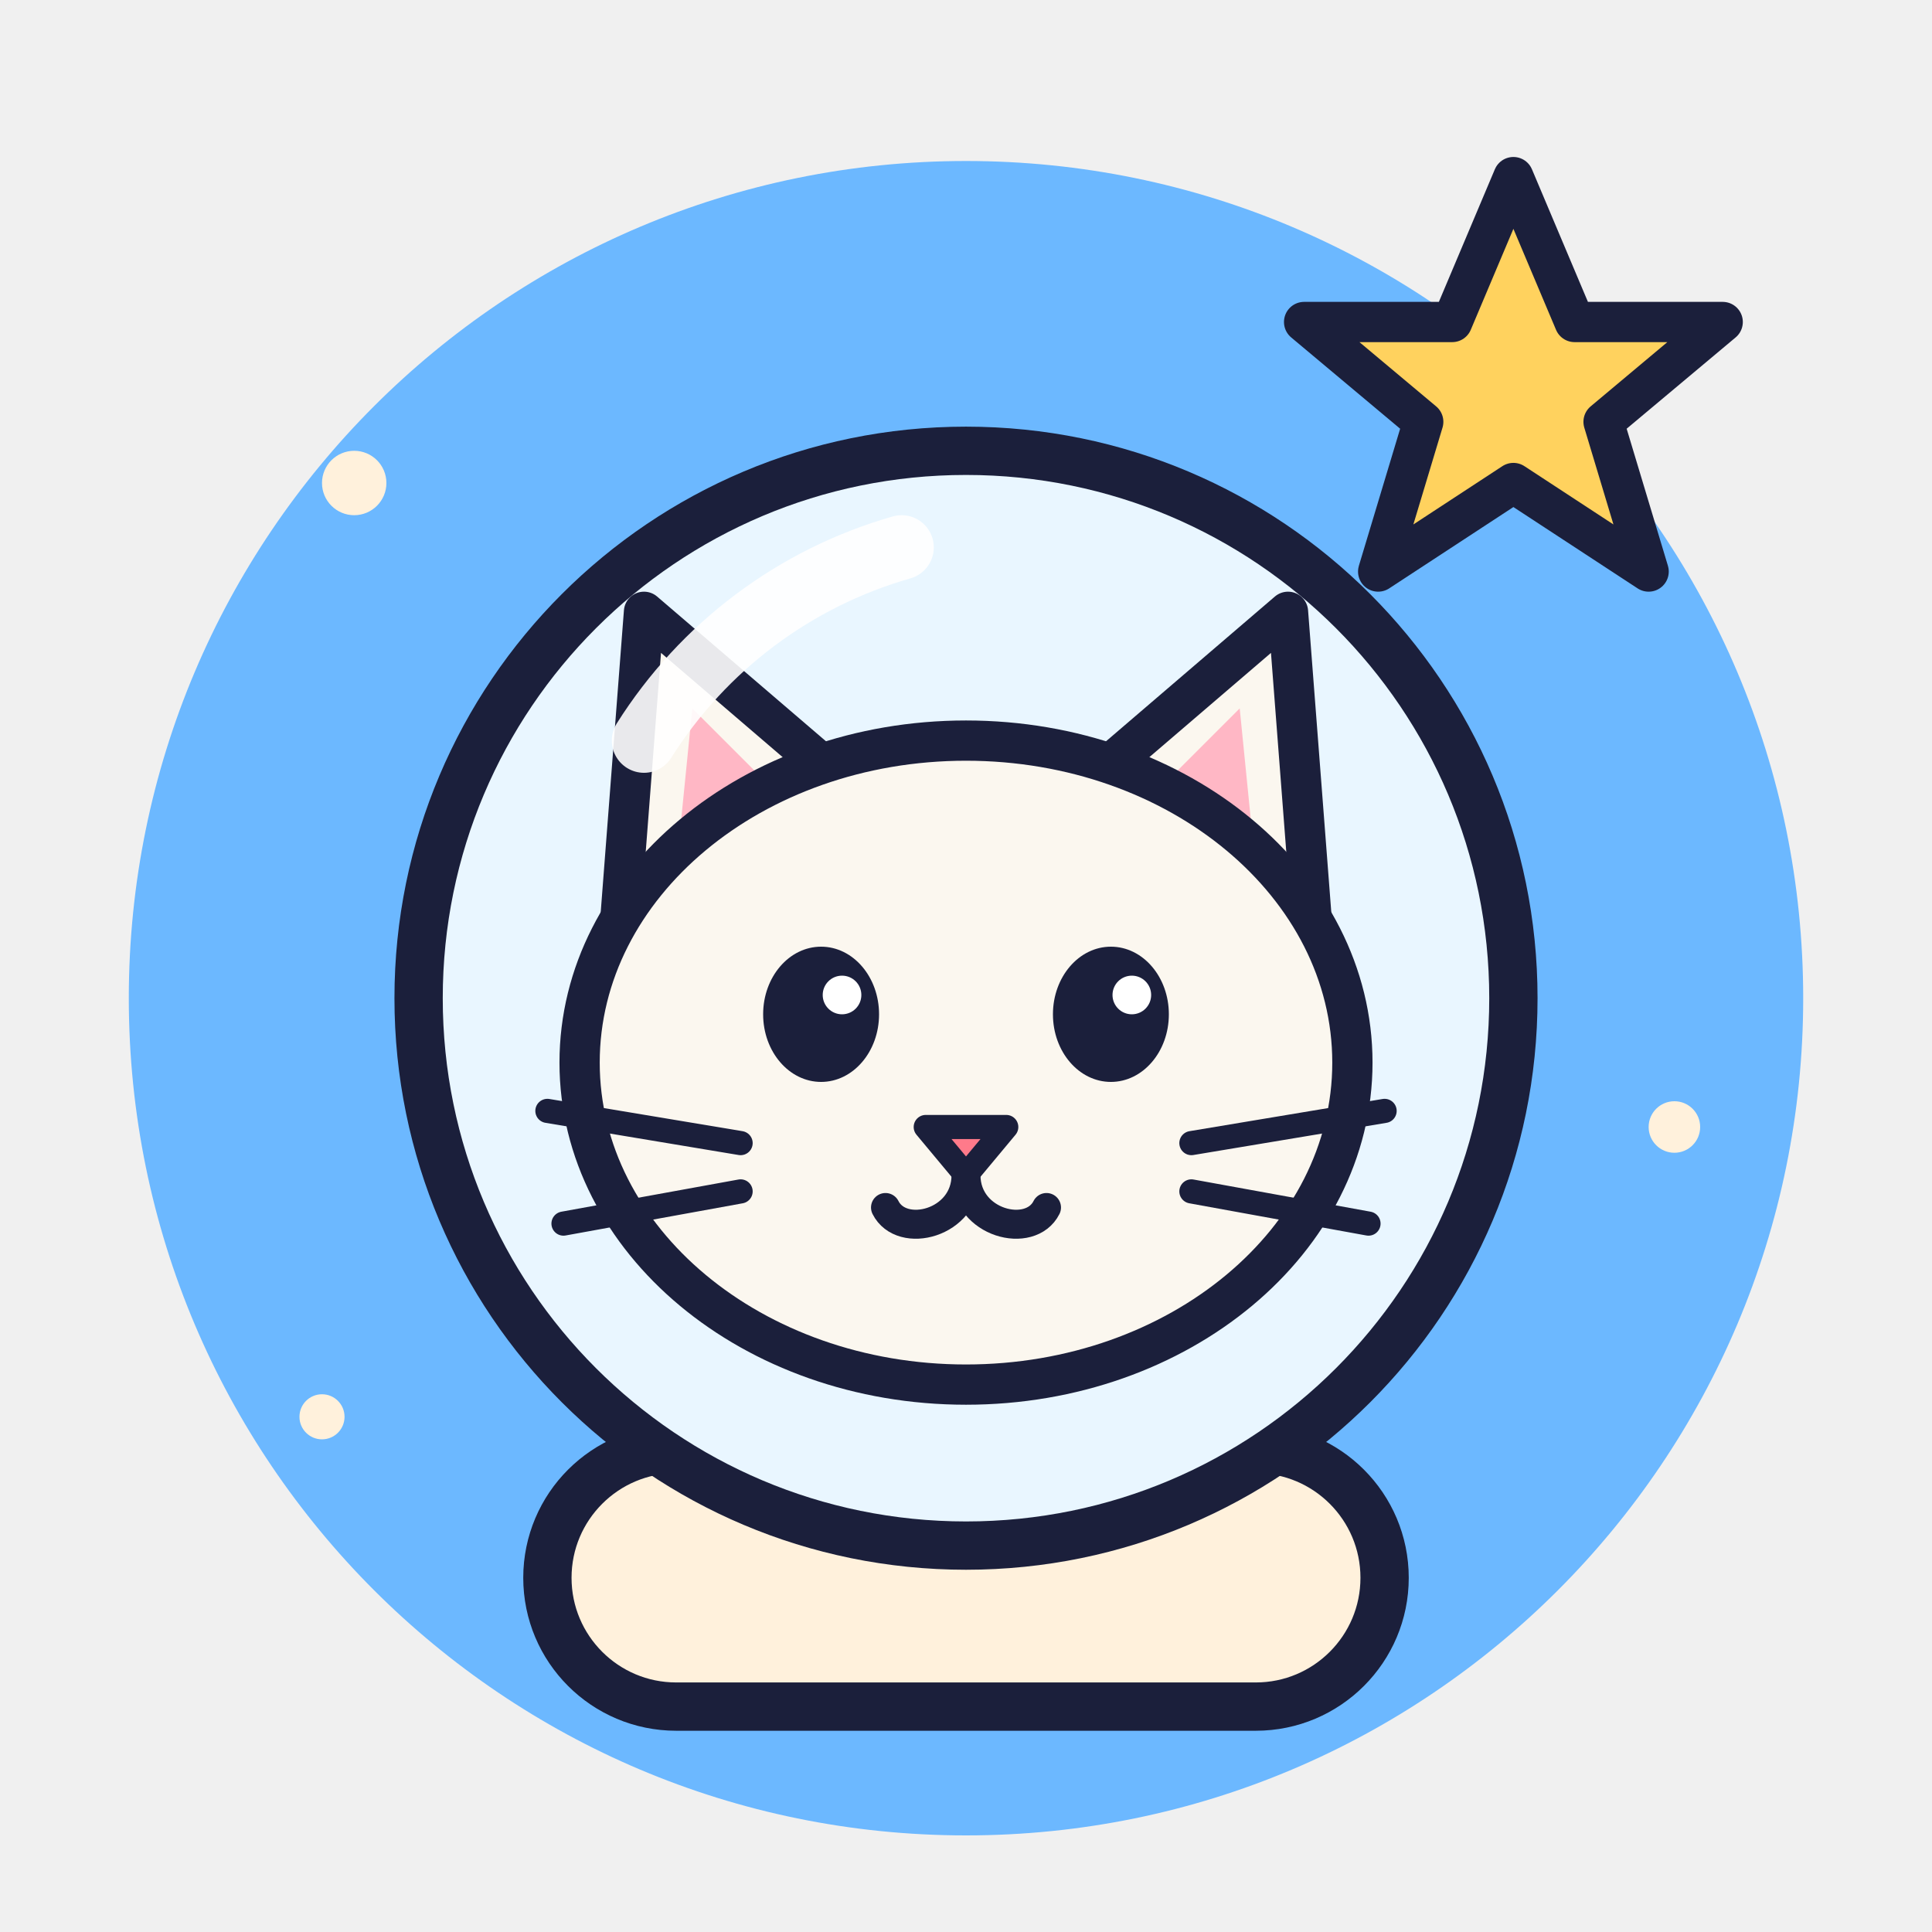
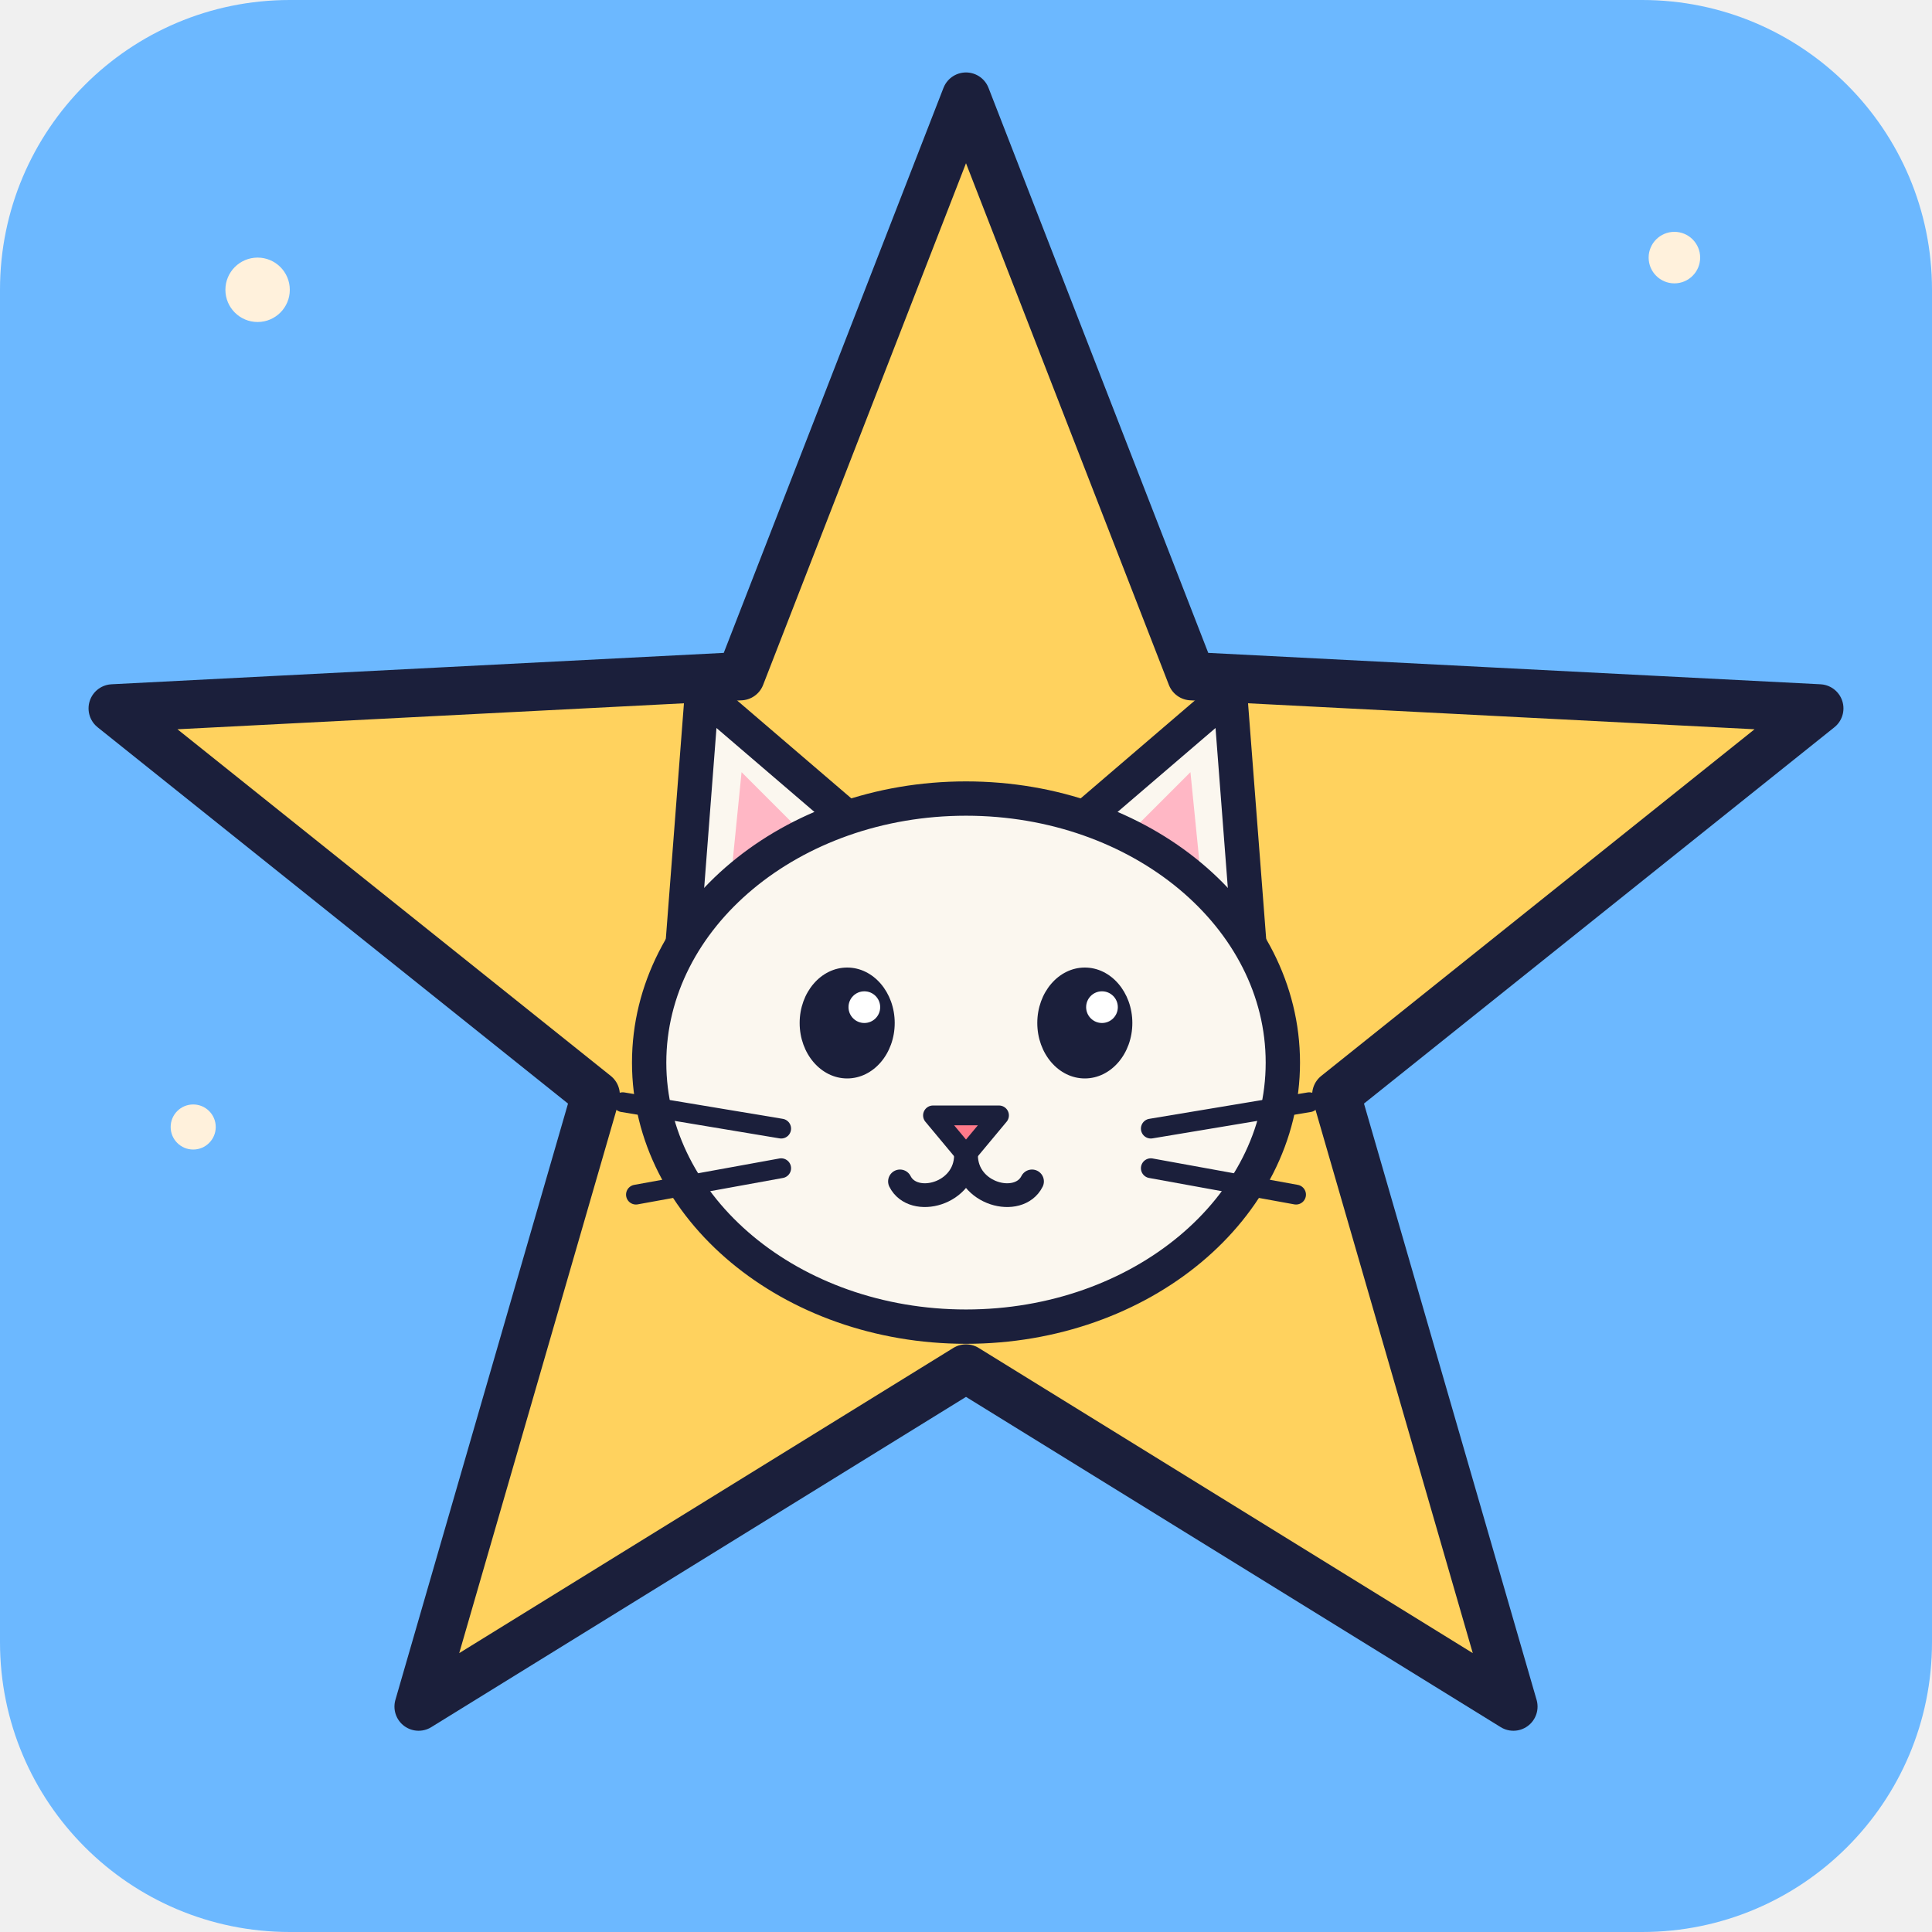
- <svg xmlns="http://www.w3.org/2000/svg" viewBox="0 0 120 120" role="img" aria-label="Nova, cat astronaut">
-   <circle cx="60" cy="62" r="52" fill="#6CB8FF" />
-   <circle cx="22" cy="30" r="2" fill="#FFF1DC" />
-   <circle cx="104" cy="70" r="1.6" fill="#FFF1DC" />
-   <circle cx="20" cy="88" r="1.4" fill="#FFF1DC" />
-   <g transform="translate(94 24)">
-     <path d="M0 -13 L3.8 -4 L13 -4 L5.6 2.2 L8.4 11.5 L0 6 L-8.4 11.5 L-5.6 2.2 L-13 -4 L-3.8 -4 Z" fill="#FFD25E" stroke="#1B1F3B" stroke-width="2.5" stroke-linejoin="round" />
+ <svg xmlns="http://www.w3.org/2000/svg" width="120" height="120" viewBox="0 0 120 120" role="img" aria-label="Nova, cat astronaut">
+   <rect width="120" height="120" rx="18" fill="#6CB8FF" />
+   <circle cx="16" cy="18" r="2" fill="#FFF1DC" />
+   <circle cx="104" cy="16" r="1.6" fill="#FFF1DC" />
+   <circle cx="12" cy="70" r="1.4" fill="#FFF1DC" />
+   <path d="M60 6 L74 42 L113 44 L83 68 L94 106 L60 85 L26 106 L37 68 L7 44 L46 42 Z" fill="#FFD25E" stroke="#1B1F3B" stroke-width="3" stroke-linejoin="round" />
+   <g transform="translate(60 66) scale(0.82)">
+     <path d="M-22 -2 L-20 -28 L-6 -16 Z M22 -2 L20 -28 L6 -16 Z" fill="#FBF7EF" stroke="#1B1F3B" stroke-width="2.6" stroke-linejoin="round" />
+     <path d="M-18 -12 L-17 -22 L-11 -16 Z M18 -12 L17 -22 L11 -16 Z" fill="#FFB7C5" />
+     <ellipse cx="0" cy="0" rx="24" ry="20" fill="#FBF7EF" stroke="#1B1F3B" stroke-width="2.6" />
+     <ellipse cx="-9" cy="-3" rx="3.6" ry="4.2" fill="#1B1F3B" />
+     <ellipse cx="9" cy="-3" rx="3.6" ry="4.2" fill="#1B1F3B" />
+     <circle cx="-7.7" cy="-4.2" r="1.2" fill="#fff" />
+     <circle cx="10.3" cy="-4.2" r="1.2" fill="#fff" />
+     <path d="M-2.5 4 H2.5 L0 7 Z" fill="#FF7A8A" stroke="#1B1F3B" stroke-width="1.5" stroke-linejoin="round" />
+     <path d="M0 7 C0 10 -4 11 -5 9 M0 7 C0 10 4 11 5 9" fill="none" stroke="#1B1F3B" stroke-width="1.8" stroke-linecap="round" />
+     <path d="M-14 5 L-26 3 M-14 8 L-25 10 M14 5 L26 3 M14 8 L25 10" stroke="#1B1F3B" stroke-width="1.5" stroke-linecap="round" />
  </g>
-   <rect x="34" y="90" width="52" height="16" rx="8" fill="#FFF1DC" stroke="#1B1F3B" stroke-width="3" />
-   <circle cx="60" cy="62" r="34" fill="#E9F6FF" stroke="#1B1F3B" stroke-width="3" />
-   <path d="M38 64 L40 38 L54 50 Z" fill="#FBF7EF" stroke="#1B1F3B" stroke-width="2.5" stroke-linejoin="round" />
-   <path d="M82 64 L80 38 L66 50 Z" fill="#FBF7EF" stroke="#1B1F3B" stroke-width="2.5" stroke-linejoin="round" />
-   <path d="M42 54 L43 44 L49 50 Z" fill="#FFB7C5" />
-   <path d="M78 54 L77 44 L71 50 Z" fill="#FFB7C5" />
-   <ellipse cx="60" cy="66" rx="24" ry="20" fill="#FBF7EF" stroke="#1B1F3B" stroke-width="2.5" />
-   <ellipse cx="51" cy="63" rx="3.6" ry="4.2" fill="#1B1F3B" />
-   <ellipse cx="69" cy="63" rx="3.6" ry="4.2" fill="#1B1F3B" />
-   <circle cx="52.3" cy="61.8" r="1.2" fill="#fff" />
-   <circle cx="70.3" cy="61.8" r="1.2" fill="#fff" />
-   <path d="M57.5 70 H62.5 L60 73 Z" fill="#FF7A8A" stroke="#1B1F3B" stroke-width="1.5" stroke-linejoin="round" />
-   <path d="M60 73 C60 76 56 77 55 75 M60 73 C60 76 64 77 65 75" fill="none" stroke="#1B1F3B" stroke-width="1.8" stroke-linecap="round" />
-   <path d="M46 71 L34 69 M46 74 L35 76 M74 71 L86 69 M74 74 L85 76" stroke="#1B1F3B" stroke-width="1.5" stroke-linecap="round" />
-   <path d="M40 46 A28 28 0 0 1 56 34" fill="none" stroke="#fff" stroke-width="4" stroke-linecap="round" opacity=".9" />
</svg>
